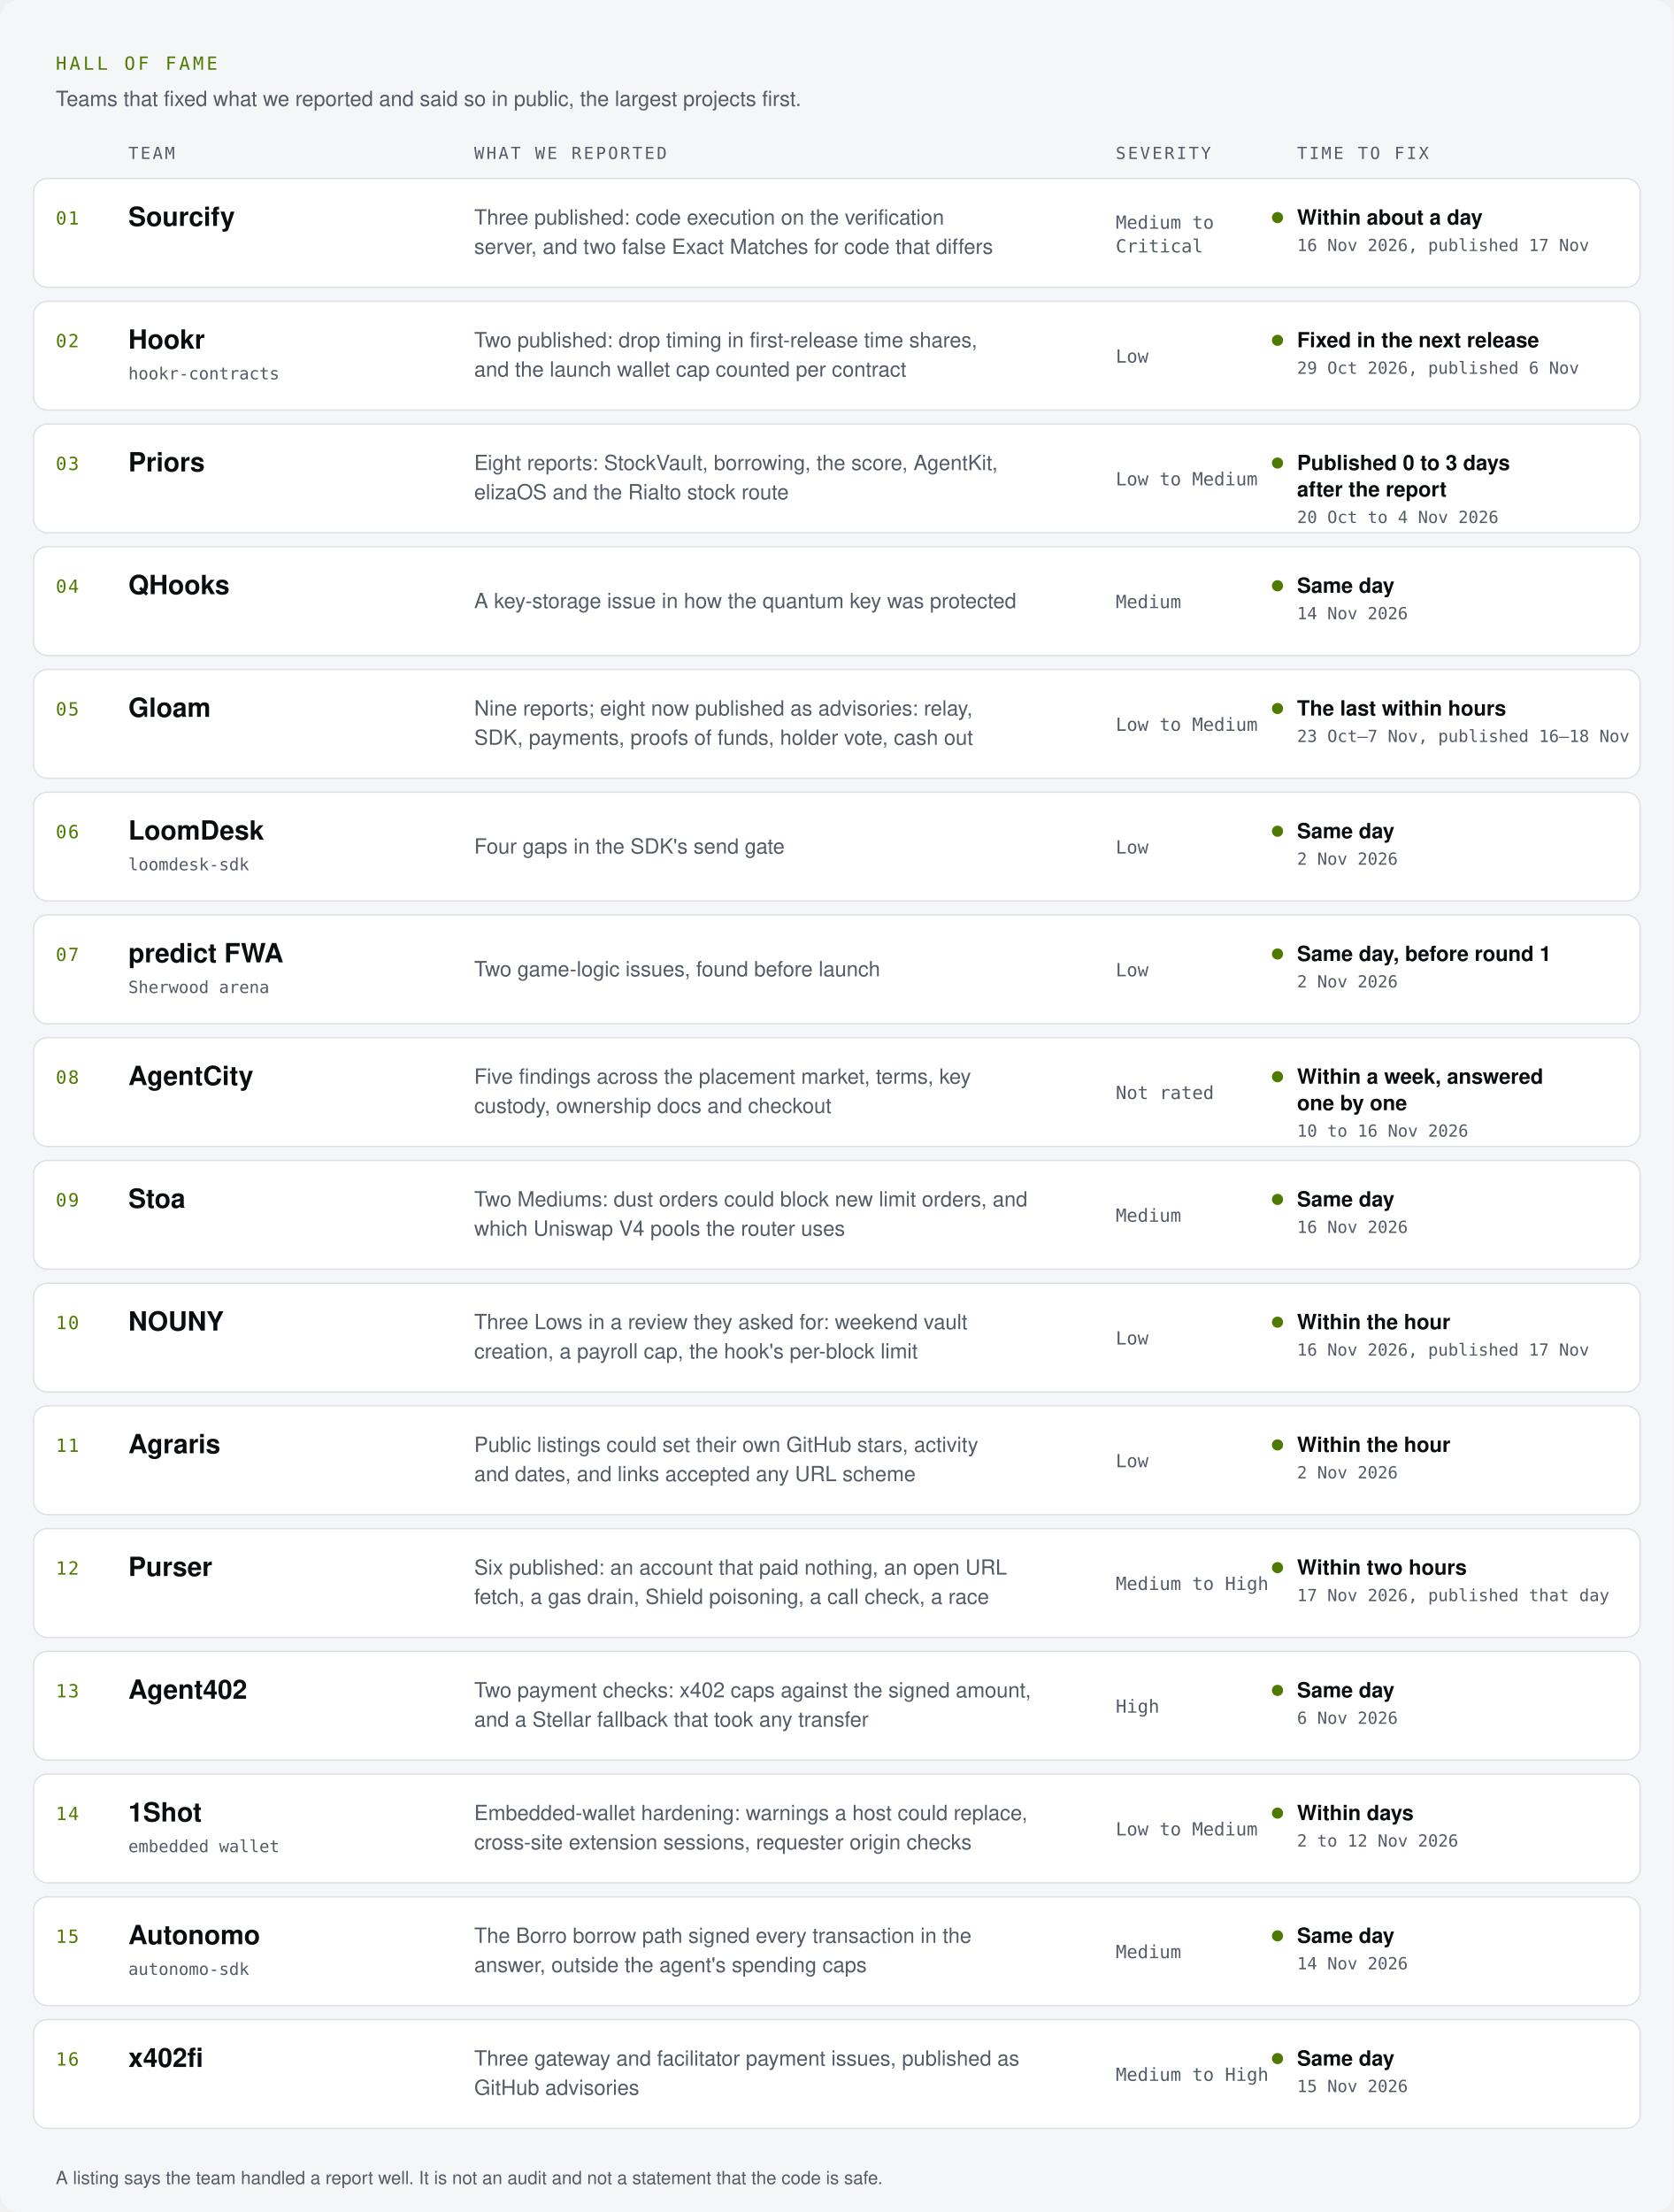
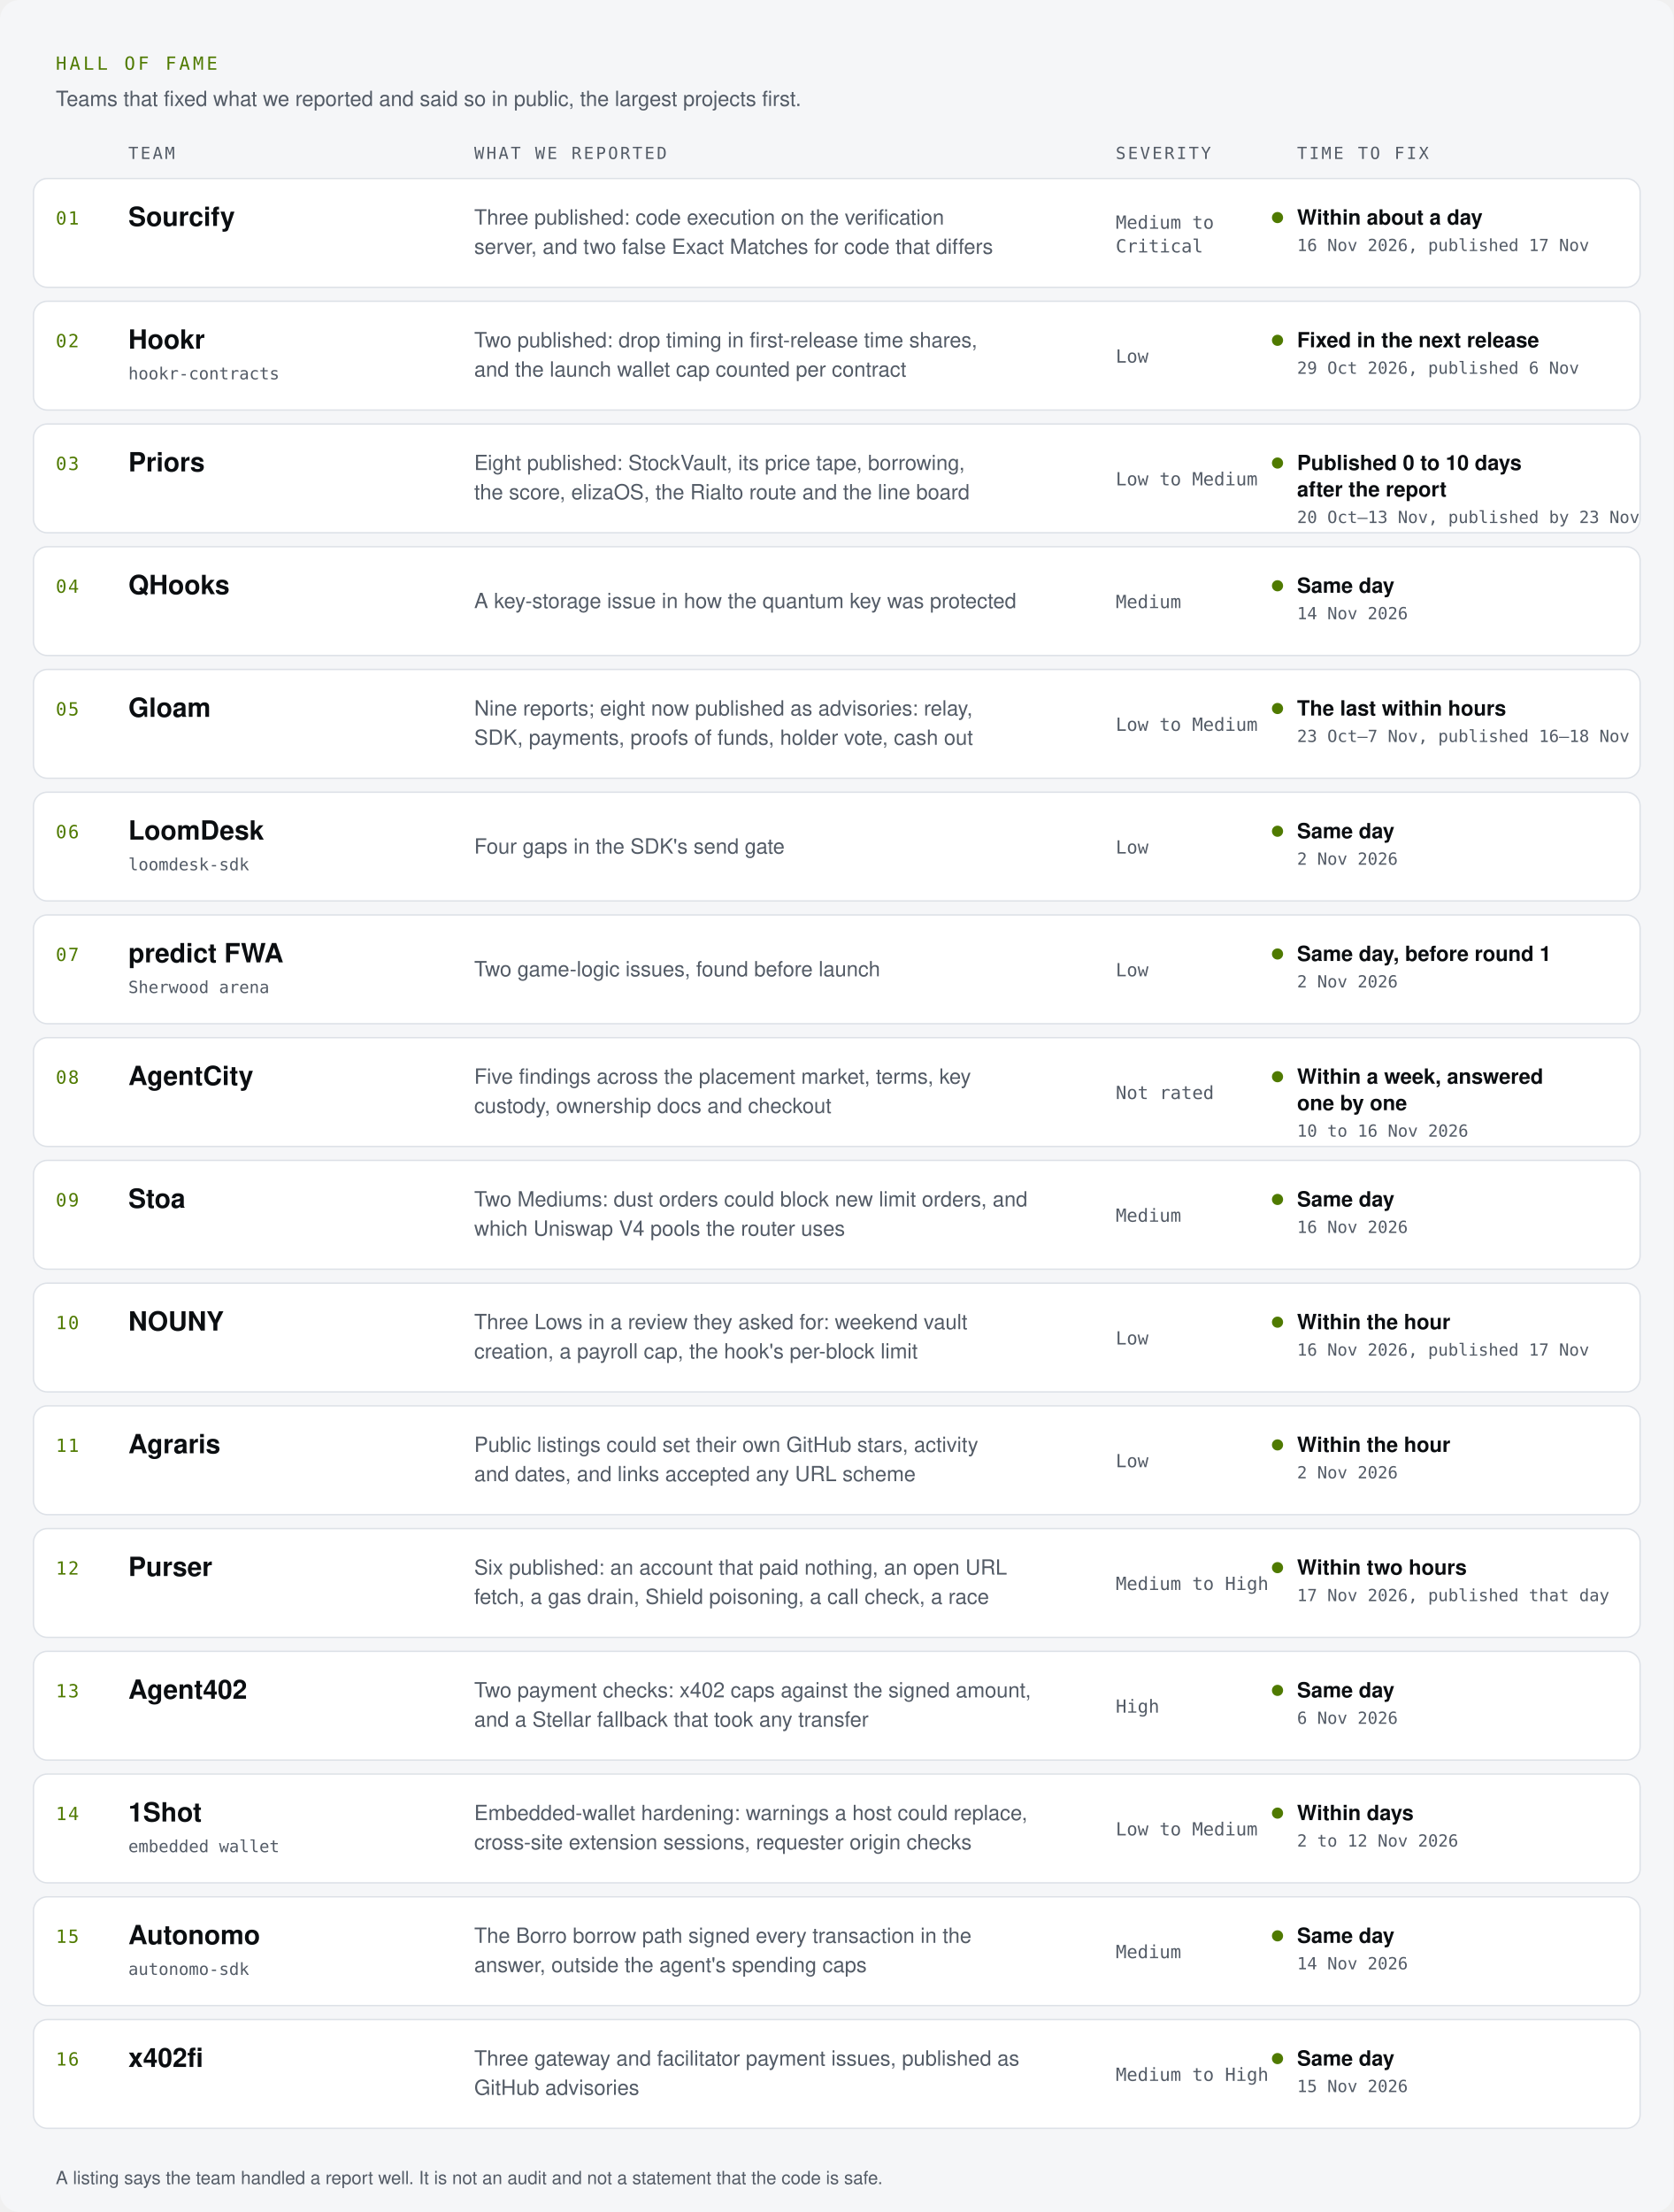
- <svg xmlns="http://www.w3.org/2000/svg" width="1200" height="1586" viewBox="0 0 1200 1586" role="img" aria-label="Hall of fame: Sourcify, within about a day; Hookr, fixed in the next release; Priors, published 0 to 3 days after the report; QHooks, same day; Gloam, the last within hours; LoomDesk, same day; predict FWA, same day, before round 1; AgentCity, within a week, answered one by one; Stoa, same day; NOUNY, within the hour; Agraris, within the hour; Purser, within two hours; Agent402, same day; 1Shot, within days; Autonomo, same day; x402fi, same day">
+ <svg xmlns="http://www.w3.org/2000/svg" width="1200" height="1586" viewBox="0 0 1200 1586" role="img" aria-label="Hall of fame: Sourcify, within about a day; Hookr, fixed in the next release; Priors, published 0 to 10 days after the report; QHooks, same day; Gloam, the last within hours; LoomDesk, same day; predict FWA, same day, before round 1; AgentCity, within a week, answered one by one; Stoa, same day; NOUNY, within the hour; Agraris, within the hour; Purser, within two hours; Agent402, same day; 1Shot, within days; Autonomo, same day; x402fi, same day">
  <style>.p{animation:pulse 3.5s ease-in-out infinite}@keyframes pulse{50%{opacity:.35}}@media (prefers-reduced-motion: reduce){*{animation:none!important}}</style>
  <rect width="1200" height="1586" rx="14" fill="#F5F6F8" />
  <text x="40" y="50" font-family="ui-monospace,SFMono-Regular,'SF Mono',Menlo,Consolas,monospace" font-size="13" letter-spacing="2" fill="#4F7A00">HALL OF FAME</text>
  <text x="40" y="76" font-family="-apple-system,BlinkMacSystemFont,'Segoe UI',Helvetica,Arial,sans-serif" font-size="15" fill="#535B66">Teams that fixed what we reported and said so in public, the largest projects first.</text>
  <text x="92" y="114" font-family="ui-monospace,SFMono-Regular,'SF Mono',Menlo,Consolas,monospace" font-size="12" letter-spacing="1.5" fill="#535B66">TEAM</text>
  <text x="340" y="114" font-family="ui-monospace,SFMono-Regular,'SF Mono',Menlo,Consolas,monospace" font-size="12" letter-spacing="1.5" fill="#535B66">WHAT WE REPORTED</text>
  <text x="800" y="114" font-family="ui-monospace,SFMono-Regular,'SF Mono',Menlo,Consolas,monospace" font-size="12" letter-spacing="1.5" fill="#535B66">SEVERITY</text>
  <text x="930" y="114" font-family="ui-monospace,SFMono-Regular,'SF Mono',Menlo,Consolas,monospace" font-size="12" letter-spacing="1.5" fill="#535B66">TIME TO FIX</text>
  <g>
    <rect x="24" y="128" width="1152" height="78" rx="10" fill="#FFFFFF" stroke="#DDE1E7" />
    <text x="40" y="161" font-family="ui-monospace,SFMono-Regular,'SF Mono',Menlo,Consolas,monospace" font-size="13" letter-spacing="1" fill="#4F7A00">01</text>
    <text x="92" y="162" font-family="-apple-system,BlinkMacSystemFont,'Segoe UI',Helvetica,Arial,sans-serif" font-size="19" font-weight="700" fill="#0B0E11">Sourcify</text>
    <text x="340" y="161" text-anchor="start" font-family="-apple-system,BlinkMacSystemFont,'Segoe UI',Helvetica,Arial,sans-serif" font-size="15" font-weight="400" fill="#535B66">Three published: code execution on the verification</text>
    <text x="340" y="182" text-anchor="start" font-family="-apple-system,BlinkMacSystemFont,'Segoe UI',Helvetica,Arial,sans-serif" font-size="15" font-weight="400" fill="#535B66">server, and two false Exact Matches for code that differs</text>
    <text x="800" y="164" text-anchor="start" font-family="ui-monospace,SFMono-Regular,'SF Mono',Menlo,Consolas,monospace" font-size="13" font-weight="400" fill="#535B66">Medium to</text>
    <text x="800" y="181" text-anchor="start" font-family="ui-monospace,SFMono-Regular,'SF Mono',Menlo,Consolas,monospace" font-size="13" font-weight="400" fill="#535B66">Critical</text>
    <circle class="p" style="animation-delay:-0.0s" cx="916" cy="156" r="4" fill="#4F7A00" />
    <text x="930" y="161" text-anchor="start" font-family="-apple-system,BlinkMacSystemFont,'Segoe UI',Helvetica,Arial,sans-serif" font-size="15" font-weight="600" fill="#0B0E11">Within about a day</text>
    <text x="930" y="180" font-family="ui-monospace,SFMono-Regular,'SF Mono',Menlo,Consolas,monospace" font-size="12" fill="#535B66">16 Nov 2026, published 17 Nov</text>
  </g>
  <g>
    <rect x="24" y="216" width="1152" height="78" rx="10" fill="#FFFFFF" stroke="#DDE1E7" />
    <text x="40" y="249" font-family="ui-monospace,SFMono-Regular,'SF Mono',Menlo,Consolas,monospace" font-size="13" letter-spacing="1" fill="#4F7A00">02</text>
    <text x="92" y="250" font-family="-apple-system,BlinkMacSystemFont,'Segoe UI',Helvetica,Arial,sans-serif" font-size="19" font-weight="700" fill="#0B0E11">Hookr</text>
    <text x="92" y="272" font-family="ui-monospace,SFMono-Regular,'SF Mono',Menlo,Consolas,monospace" font-size="12" fill="#535B66">hookr-contracts</text>
    <text x="340" y="249" text-anchor="start" font-family="-apple-system,BlinkMacSystemFont,'Segoe UI',Helvetica,Arial,sans-serif" font-size="15" font-weight="400" fill="#535B66">Two published: drop timing in first-release time shares,</text>
    <text x="340" y="270" text-anchor="start" font-family="-apple-system,BlinkMacSystemFont,'Segoe UI',Helvetica,Arial,sans-serif" font-size="15" font-weight="400" fill="#535B66">and the launch wallet cap counted per contract</text>
    <text x="800" y="260" text-anchor="start" font-family="ui-monospace,SFMono-Regular,'SF Mono',Menlo,Consolas,monospace" font-size="13" font-weight="400" fill="#535B66">Low</text>
    <circle class="p" style="animation-delay:-0.7s" cx="916" cy="244" r="4" fill="#4F7A00" />
    <text x="930" y="249" text-anchor="start" font-family="-apple-system,BlinkMacSystemFont,'Segoe UI',Helvetica,Arial,sans-serif" font-size="15" font-weight="600" fill="#0B0E11">Fixed in the next release</text>
    <text x="930" y="268" font-family="ui-monospace,SFMono-Regular,'SF Mono',Menlo,Consolas,monospace" font-size="12" fill="#535B66">29 Oct 2026, published 6 Nov</text>
  </g>
  <g>
    <rect x="24" y="304" width="1152" height="78" rx="10" fill="#FFFFFF" stroke="#DDE1E7" />
    <text x="40" y="337" font-family="ui-monospace,SFMono-Regular,'SF Mono',Menlo,Consolas,monospace" font-size="13" letter-spacing="1" fill="#4F7A00">03</text>
    <text x="92" y="338" font-family="-apple-system,BlinkMacSystemFont,'Segoe UI',Helvetica,Arial,sans-serif" font-size="19" font-weight="700" fill="#0B0E11">Priors</text>
-     <text x="340" y="337" text-anchor="start" font-family="-apple-system,BlinkMacSystemFont,'Segoe UI',Helvetica,Arial,sans-serif" font-size="15" font-weight="400" fill="#535B66">Eight reports: StockVault, borrowing, the score, AgentKit,</text>
-     <text x="340" y="358" text-anchor="start" font-family="-apple-system,BlinkMacSystemFont,'Segoe UI',Helvetica,Arial,sans-serif" font-size="15" font-weight="400" fill="#535B66">elizaOS and the Rialto stock route</text>
+     <text x="340" y="337" text-anchor="start" font-family="-apple-system,BlinkMacSystemFont,'Segoe UI',Helvetica,Arial,sans-serif" font-size="15" font-weight="400" fill="#535B66">Eight published: StockVault, its price tape, borrowing,</text>
+     <text x="340" y="358" text-anchor="start" font-family="-apple-system,BlinkMacSystemFont,'Segoe UI',Helvetica,Arial,sans-serif" font-size="15" font-weight="400" fill="#535B66">the score, elizaOS, the Rialto route and the line board</text>
    <text x="800" y="348" text-anchor="start" font-family="ui-monospace,SFMono-Regular,'SF Mono',Menlo,Consolas,monospace" font-size="13" font-weight="400" fill="#535B66">Low to Medium</text>
    <circle class="p" style="animation-delay:-1.4s" cx="916" cy="332" r="4" fill="#4F7A00" />
-     <text x="930" y="337" text-anchor="start" font-family="-apple-system,BlinkMacSystemFont,'Segoe UI',Helvetica,Arial,sans-serif" font-size="15" font-weight="600" fill="#0B0E11">Published 0 to 3 days</text>
+     <text x="930" y="337" text-anchor="start" font-family="-apple-system,BlinkMacSystemFont,'Segoe UI',Helvetica,Arial,sans-serif" font-size="15" font-weight="600" fill="#0B0E11">Published 0 to 10 days</text>
    <text x="930" y="356" text-anchor="start" font-family="-apple-system,BlinkMacSystemFont,'Segoe UI',Helvetica,Arial,sans-serif" font-size="15" font-weight="600" fill="#0B0E11">after the report</text>
-     <text x="930" y="375" font-family="ui-monospace,SFMono-Regular,'SF Mono',Menlo,Consolas,monospace" font-size="12" fill="#535B66">20 Oct to 4 Nov 2026</text>
+     <text x="930" y="375" font-family="ui-monospace,SFMono-Regular,'SF Mono',Menlo,Consolas,monospace" font-size="12" fill="#535B66">20 Oct–13 Nov, published by 23 Nov</text>
  </g>
  <g>
    <rect x="24" y="392" width="1152" height="78" rx="10" fill="#FFFFFF" stroke="#DDE1E7" />
    <text x="40" y="425" font-family="ui-monospace,SFMono-Regular,'SF Mono',Menlo,Consolas,monospace" font-size="13" letter-spacing="1" fill="#4F7A00">04</text>
    <text x="92" y="426" font-family="-apple-system,BlinkMacSystemFont,'Segoe UI',Helvetica,Arial,sans-serif" font-size="19" font-weight="700" fill="#0B0E11">QHooks</text>
    <text x="340" y="436" text-anchor="start" font-family="-apple-system,BlinkMacSystemFont,'Segoe UI',Helvetica,Arial,sans-serif" font-size="15" font-weight="400" fill="#535B66">A key-storage issue in how the quantum key was protected</text>
    <text x="800" y="436" text-anchor="start" font-family="ui-monospace,SFMono-Regular,'SF Mono',Menlo,Consolas,monospace" font-size="13" font-weight="400" fill="#535B66">Medium</text>
    <circle class="p" style="animation-delay:-2.1s" cx="916" cy="420" r="4" fill="#4F7A00" />
    <text x="930" y="425" text-anchor="start" font-family="-apple-system,BlinkMacSystemFont,'Segoe UI',Helvetica,Arial,sans-serif" font-size="15" font-weight="600" fill="#0B0E11">Same day</text>
    <text x="930" y="444" font-family="ui-monospace,SFMono-Regular,'SF Mono',Menlo,Consolas,monospace" font-size="12" fill="#535B66">14 Nov 2026</text>
  </g>
  <g>
    <rect x="24" y="480" width="1152" height="78" rx="10" fill="#FFFFFF" stroke="#DDE1E7" />
    <text x="40" y="513" font-family="ui-monospace,SFMono-Regular,'SF Mono',Menlo,Consolas,monospace" font-size="13" letter-spacing="1" fill="#4F7A00">05</text>
    <text x="92" y="514" font-family="-apple-system,BlinkMacSystemFont,'Segoe UI',Helvetica,Arial,sans-serif" font-size="19" font-weight="700" fill="#0B0E11">Gloam</text>
    <text x="340" y="513" text-anchor="start" font-family="-apple-system,BlinkMacSystemFont,'Segoe UI',Helvetica,Arial,sans-serif" font-size="15" font-weight="400" fill="#535B66">Nine reports; eight now published as advisories: relay,</text>
    <text x="340" y="534" text-anchor="start" font-family="-apple-system,BlinkMacSystemFont,'Segoe UI',Helvetica,Arial,sans-serif" font-size="15" font-weight="400" fill="#535B66">SDK, payments, proofs of funds, holder vote, cash out</text>
    <text x="800" y="524" text-anchor="start" font-family="ui-monospace,SFMono-Regular,'SF Mono',Menlo,Consolas,monospace" font-size="13" font-weight="400" fill="#535B66">Low to Medium</text>
    <circle class="p" style="animation-delay:-2.8s" cx="916" cy="508" r="4" fill="#4F7A00" />
    <text x="930" y="513" text-anchor="start" font-family="-apple-system,BlinkMacSystemFont,'Segoe UI',Helvetica,Arial,sans-serif" font-size="15" font-weight="600" fill="#0B0E11">The last within hours</text>
    <text x="930" y="532" font-family="ui-monospace,SFMono-Regular,'SF Mono',Menlo,Consolas,monospace" font-size="12" fill="#535B66">23 Oct–7 Nov, published 16–18 Nov</text>
  </g>
  <g>
    <rect x="24" y="568" width="1152" height="78" rx="10" fill="#FFFFFF" stroke="#DDE1E7" />
    <text x="40" y="601" font-family="ui-monospace,SFMono-Regular,'SF Mono',Menlo,Consolas,monospace" font-size="13" letter-spacing="1" fill="#4F7A00">06</text>
    <text x="92" y="602" font-family="-apple-system,BlinkMacSystemFont,'Segoe UI',Helvetica,Arial,sans-serif" font-size="19" font-weight="700" fill="#0B0E11">LoomDesk</text>
    <text x="92" y="624" font-family="ui-monospace,SFMono-Regular,'SF Mono',Menlo,Consolas,monospace" font-size="12" fill="#535B66">loomdesk-sdk</text>
    <text x="340" y="612" text-anchor="start" font-family="-apple-system,BlinkMacSystemFont,'Segoe UI',Helvetica,Arial,sans-serif" font-size="15" font-weight="400" fill="#535B66">Four gaps in the SDK's send gate</text>
    <text x="800" y="612" text-anchor="start" font-family="ui-monospace,SFMono-Regular,'SF Mono',Menlo,Consolas,monospace" font-size="13" font-weight="400" fill="#535B66">Low</text>
    <circle class="p" style="animation-delay:-3.5s" cx="916" cy="596" r="4" fill="#4F7A00" />
    <text x="930" y="601" text-anchor="start" font-family="-apple-system,BlinkMacSystemFont,'Segoe UI',Helvetica,Arial,sans-serif" font-size="15" font-weight="600" fill="#0B0E11">Same day</text>
    <text x="930" y="620" font-family="ui-monospace,SFMono-Regular,'SF Mono',Menlo,Consolas,monospace" font-size="12" fill="#535B66">2 Nov 2026</text>
  </g>
  <g>
    <rect x="24" y="656" width="1152" height="78" rx="10" fill="#FFFFFF" stroke="#DDE1E7" />
    <text x="40" y="689" font-family="ui-monospace,SFMono-Regular,'SF Mono',Menlo,Consolas,monospace" font-size="13" letter-spacing="1" fill="#4F7A00">07</text>
    <text x="92" y="690" font-family="-apple-system,BlinkMacSystemFont,'Segoe UI',Helvetica,Arial,sans-serif" font-size="19" font-weight="700" fill="#0B0E11">predict FWA</text>
    <text x="92" y="712" font-family="ui-monospace,SFMono-Regular,'SF Mono',Menlo,Consolas,monospace" font-size="12" fill="#535B66">Sherwood arena</text>
    <text x="340" y="700" text-anchor="start" font-family="-apple-system,BlinkMacSystemFont,'Segoe UI',Helvetica,Arial,sans-serif" font-size="15" font-weight="400" fill="#535B66">Two game-logic issues, found before launch</text>
    <text x="800" y="700" text-anchor="start" font-family="ui-monospace,SFMono-Regular,'SF Mono',Menlo,Consolas,monospace" font-size="13" font-weight="400" fill="#535B66">Low</text>
    <circle class="p" style="animation-delay:-4.2s" cx="916" cy="684" r="4" fill="#4F7A00" />
    <text x="930" y="689" text-anchor="start" font-family="-apple-system,BlinkMacSystemFont,'Segoe UI',Helvetica,Arial,sans-serif" font-size="15" font-weight="600" fill="#0B0E11">Same day, before round 1</text>
    <text x="930" y="708" font-family="ui-monospace,SFMono-Regular,'SF Mono',Menlo,Consolas,monospace" font-size="12" fill="#535B66">2 Nov 2026</text>
  </g>
  <g>
    <rect x="24" y="744" width="1152" height="78" rx="10" fill="#FFFFFF" stroke="#DDE1E7" />
    <text x="40" y="777" font-family="ui-monospace,SFMono-Regular,'SF Mono',Menlo,Consolas,monospace" font-size="13" letter-spacing="1" fill="#4F7A00">08</text>
    <text x="92" y="778" font-family="-apple-system,BlinkMacSystemFont,'Segoe UI',Helvetica,Arial,sans-serif" font-size="19" font-weight="700" fill="#0B0E11">AgentCity</text>
    <text x="340" y="777" text-anchor="start" font-family="-apple-system,BlinkMacSystemFont,'Segoe UI',Helvetica,Arial,sans-serif" font-size="15" font-weight="400" fill="#535B66">Five findings across the placement market, terms, key</text>
    <text x="340" y="798" text-anchor="start" font-family="-apple-system,BlinkMacSystemFont,'Segoe UI',Helvetica,Arial,sans-serif" font-size="15" font-weight="400" fill="#535B66">custody, ownership docs and checkout</text>
    <text x="800" y="788" text-anchor="start" font-family="ui-monospace,SFMono-Regular,'SF Mono',Menlo,Consolas,monospace" font-size="13" font-weight="400" fill="#535B66">Not rated</text>
    <circle class="p" style="animation-delay:-4.9s" cx="916" cy="772" r="4" fill="#4F7A00" />
    <text x="930" y="777" text-anchor="start" font-family="-apple-system,BlinkMacSystemFont,'Segoe UI',Helvetica,Arial,sans-serif" font-size="15" font-weight="600" fill="#0B0E11">Within a week, answered</text>
    <text x="930" y="796" text-anchor="start" font-family="-apple-system,BlinkMacSystemFont,'Segoe UI',Helvetica,Arial,sans-serif" font-size="15" font-weight="600" fill="#0B0E11">one by one</text>
    <text x="930" y="815" font-family="ui-monospace,SFMono-Regular,'SF Mono',Menlo,Consolas,monospace" font-size="12" fill="#535B66">10 to 16 Nov 2026</text>
  </g>
  <g>
    <rect x="24" y="832" width="1152" height="78" rx="10" fill="#FFFFFF" stroke="#DDE1E7" />
    <text x="40" y="865" font-family="ui-monospace,SFMono-Regular,'SF Mono',Menlo,Consolas,monospace" font-size="13" letter-spacing="1" fill="#4F7A00">09</text>
    <text x="92" y="866" font-family="-apple-system,BlinkMacSystemFont,'Segoe UI',Helvetica,Arial,sans-serif" font-size="19" font-weight="700" fill="#0B0E11">Stoa</text>
    <text x="340" y="865" text-anchor="start" font-family="-apple-system,BlinkMacSystemFont,'Segoe UI',Helvetica,Arial,sans-serif" font-size="15" font-weight="400" fill="#535B66">Two Mediums: dust orders could block new limit orders, and</text>
    <text x="340" y="886" text-anchor="start" font-family="-apple-system,BlinkMacSystemFont,'Segoe UI',Helvetica,Arial,sans-serif" font-size="15" font-weight="400" fill="#535B66">which Uniswap V4 pools the router uses</text>
    <text x="800" y="876" text-anchor="start" font-family="ui-monospace,SFMono-Regular,'SF Mono',Menlo,Consolas,monospace" font-size="13" font-weight="400" fill="#535B66">Medium</text>
    <circle class="p" style="animation-delay:-5.6s" cx="916" cy="860" r="4" fill="#4F7A00" />
    <text x="930" y="865" text-anchor="start" font-family="-apple-system,BlinkMacSystemFont,'Segoe UI',Helvetica,Arial,sans-serif" font-size="15" font-weight="600" fill="#0B0E11">Same day</text>
    <text x="930" y="884" font-family="ui-monospace,SFMono-Regular,'SF Mono',Menlo,Consolas,monospace" font-size="12" fill="#535B66">16 Nov 2026</text>
  </g>
  <g>
    <rect x="24" y="920" width="1152" height="78" rx="10" fill="#FFFFFF" stroke="#DDE1E7" />
    <text x="40" y="953" font-family="ui-monospace,SFMono-Regular,'SF Mono',Menlo,Consolas,monospace" font-size="13" letter-spacing="1" fill="#4F7A00">10</text>
    <text x="92" y="954" font-family="-apple-system,BlinkMacSystemFont,'Segoe UI',Helvetica,Arial,sans-serif" font-size="19" font-weight="700" fill="#0B0E11">NOUNY</text>
    <text x="340" y="953" text-anchor="start" font-family="-apple-system,BlinkMacSystemFont,'Segoe UI',Helvetica,Arial,sans-serif" font-size="15" font-weight="400" fill="#535B66">Three Lows in a review they asked for: weekend vault</text>
    <text x="340" y="974" text-anchor="start" font-family="-apple-system,BlinkMacSystemFont,'Segoe UI',Helvetica,Arial,sans-serif" font-size="15" font-weight="400" fill="#535B66">creation, a payroll cap, the hook's per-block limit</text>
    <text x="800" y="964" text-anchor="start" font-family="ui-monospace,SFMono-Regular,'SF Mono',Menlo,Consolas,monospace" font-size="13" font-weight="400" fill="#535B66">Low</text>
    <circle class="p" style="animation-delay:-6.3s" cx="916" cy="948" r="4" fill="#4F7A00" />
    <text x="930" y="953" text-anchor="start" font-family="-apple-system,BlinkMacSystemFont,'Segoe UI',Helvetica,Arial,sans-serif" font-size="15" font-weight="600" fill="#0B0E11">Within the hour</text>
    <text x="930" y="972" font-family="ui-monospace,SFMono-Regular,'SF Mono',Menlo,Consolas,monospace" font-size="12" fill="#535B66">16 Nov 2026, published 17 Nov</text>
  </g>
  <g>
    <rect x="24" y="1008" width="1152" height="78" rx="10" fill="#FFFFFF" stroke="#DDE1E7" />
    <text x="40" y="1041" font-family="ui-monospace,SFMono-Regular,'SF Mono',Menlo,Consolas,monospace" font-size="13" letter-spacing="1" fill="#4F7A00">11</text>
    <text x="92" y="1042" font-family="-apple-system,BlinkMacSystemFont,'Segoe UI',Helvetica,Arial,sans-serif" font-size="19" font-weight="700" fill="#0B0E11">Agraris</text>
    <text x="340" y="1041" text-anchor="start" font-family="-apple-system,BlinkMacSystemFont,'Segoe UI',Helvetica,Arial,sans-serif" font-size="15" font-weight="400" fill="#535B66">Public listings could set their own GitHub stars, activity</text>
    <text x="340" y="1062" text-anchor="start" font-family="-apple-system,BlinkMacSystemFont,'Segoe UI',Helvetica,Arial,sans-serif" font-size="15" font-weight="400" fill="#535B66">and dates, and links accepted any URL scheme</text>
    <text x="800" y="1052" text-anchor="start" font-family="ui-monospace,SFMono-Regular,'SF Mono',Menlo,Consolas,monospace" font-size="13" font-weight="400" fill="#535B66">Low</text>
    <circle class="p" style="animation-delay:-7.0s" cx="916" cy="1036" r="4" fill="#4F7A00" />
    <text x="930" y="1041" text-anchor="start" font-family="-apple-system,BlinkMacSystemFont,'Segoe UI',Helvetica,Arial,sans-serif" font-size="15" font-weight="600" fill="#0B0E11">Within the hour</text>
    <text x="930" y="1060" font-family="ui-monospace,SFMono-Regular,'SF Mono',Menlo,Consolas,monospace" font-size="12" fill="#535B66">2 Nov 2026</text>
  </g>
  <g>
    <rect x="24" y="1096" width="1152" height="78" rx="10" fill="#FFFFFF" stroke="#DDE1E7" />
    <text x="40" y="1129" font-family="ui-monospace,SFMono-Regular,'SF Mono',Menlo,Consolas,monospace" font-size="13" letter-spacing="1" fill="#4F7A00">12</text>
    <text x="92" y="1130" font-family="-apple-system,BlinkMacSystemFont,'Segoe UI',Helvetica,Arial,sans-serif" font-size="19" font-weight="700" fill="#0B0E11">Purser</text>
    <text x="340" y="1129" text-anchor="start" font-family="-apple-system,BlinkMacSystemFont,'Segoe UI',Helvetica,Arial,sans-serif" font-size="15" font-weight="400" fill="#535B66">Six published: an account that paid nothing, an open URL</text>
    <text x="340" y="1150" text-anchor="start" font-family="-apple-system,BlinkMacSystemFont,'Segoe UI',Helvetica,Arial,sans-serif" font-size="15" font-weight="400" fill="#535B66">fetch, a gas drain, Shield poisoning, a call check, a race</text>
    <text x="800" y="1140" text-anchor="start" font-family="ui-monospace,SFMono-Regular,'SF Mono',Menlo,Consolas,monospace" font-size="13" font-weight="400" fill="#535B66">Medium to High</text>
    <circle class="p" style="animation-delay:-7.7s" cx="916" cy="1124" r="4" fill="#4F7A00" />
    <text x="930" y="1129" text-anchor="start" font-family="-apple-system,BlinkMacSystemFont,'Segoe UI',Helvetica,Arial,sans-serif" font-size="15" font-weight="600" fill="#0B0E11">Within two hours</text>
    <text x="930" y="1148" font-family="ui-monospace,SFMono-Regular,'SF Mono',Menlo,Consolas,monospace" font-size="12" fill="#535B66">17 Nov 2026, published that day</text>
  </g>
  <g>
    <rect x="24" y="1184" width="1152" height="78" rx="10" fill="#FFFFFF" stroke="#DDE1E7" />
    <text x="40" y="1217" font-family="ui-monospace,SFMono-Regular,'SF Mono',Menlo,Consolas,monospace" font-size="13" letter-spacing="1" fill="#4F7A00">13</text>
    <text x="92" y="1218" font-family="-apple-system,BlinkMacSystemFont,'Segoe UI',Helvetica,Arial,sans-serif" font-size="19" font-weight="700" fill="#0B0E11">Agent402</text>
    <text x="340" y="1217" text-anchor="start" font-family="-apple-system,BlinkMacSystemFont,'Segoe UI',Helvetica,Arial,sans-serif" font-size="15" font-weight="400" fill="#535B66">Two payment checks: x402 caps against the signed amount,</text>
    <text x="340" y="1238" text-anchor="start" font-family="-apple-system,BlinkMacSystemFont,'Segoe UI',Helvetica,Arial,sans-serif" font-size="15" font-weight="400" fill="#535B66">and a Stellar fallback that took any transfer</text>
    <text x="800" y="1228" text-anchor="start" font-family="ui-monospace,SFMono-Regular,'SF Mono',Menlo,Consolas,monospace" font-size="13" font-weight="400" fill="#535B66">High</text>
    <circle class="p" style="animation-delay:-8.4s" cx="916" cy="1212" r="4" fill="#4F7A00" />
    <text x="930" y="1217" text-anchor="start" font-family="-apple-system,BlinkMacSystemFont,'Segoe UI',Helvetica,Arial,sans-serif" font-size="15" font-weight="600" fill="#0B0E11">Same day</text>
    <text x="930" y="1236" font-family="ui-monospace,SFMono-Regular,'SF Mono',Menlo,Consolas,monospace" font-size="12" fill="#535B66">6 Nov 2026</text>
  </g>
  <g>
    <rect x="24" y="1272" width="1152" height="78" rx="10" fill="#FFFFFF" stroke="#DDE1E7" />
    <text x="40" y="1305" font-family="ui-monospace,SFMono-Regular,'SF Mono',Menlo,Consolas,monospace" font-size="13" letter-spacing="1" fill="#4F7A00">14</text>
    <text x="92" y="1306" font-family="-apple-system,BlinkMacSystemFont,'Segoe UI',Helvetica,Arial,sans-serif" font-size="19" font-weight="700" fill="#0B0E11">1Shot</text>
    <text x="92" y="1328" font-family="ui-monospace,SFMono-Regular,'SF Mono',Menlo,Consolas,monospace" font-size="12" fill="#535B66">embedded wallet</text>
    <text x="340" y="1305" text-anchor="start" font-family="-apple-system,BlinkMacSystemFont,'Segoe UI',Helvetica,Arial,sans-serif" font-size="15" font-weight="400" fill="#535B66">Embedded-wallet hardening: warnings a host could replace,</text>
    <text x="340" y="1326" text-anchor="start" font-family="-apple-system,BlinkMacSystemFont,'Segoe UI',Helvetica,Arial,sans-serif" font-size="15" font-weight="400" fill="#535B66">cross-site extension sessions, requester origin checks</text>
    <text x="800" y="1316" text-anchor="start" font-family="ui-monospace,SFMono-Regular,'SF Mono',Menlo,Consolas,monospace" font-size="13" font-weight="400" fill="#535B66">Low to Medium</text>
    <circle class="p" style="animation-delay:-9.1s" cx="916" cy="1300" r="4" fill="#4F7A00" />
    <text x="930" y="1305" text-anchor="start" font-family="-apple-system,BlinkMacSystemFont,'Segoe UI',Helvetica,Arial,sans-serif" font-size="15" font-weight="600" fill="#0B0E11">Within days</text>
    <text x="930" y="1324" font-family="ui-monospace,SFMono-Regular,'SF Mono',Menlo,Consolas,monospace" font-size="12" fill="#535B66">2 to 12 Nov 2026</text>
  </g>
  <g>
    <rect x="24" y="1360" width="1152" height="78" rx="10" fill="#FFFFFF" stroke="#DDE1E7" />
    <text x="40" y="1393" font-family="ui-monospace,SFMono-Regular,'SF Mono',Menlo,Consolas,monospace" font-size="13" letter-spacing="1" fill="#4F7A00">15</text>
    <text x="92" y="1394" font-family="-apple-system,BlinkMacSystemFont,'Segoe UI',Helvetica,Arial,sans-serif" font-size="19" font-weight="700" fill="#0B0E11">Autonomo</text>
    <text x="92" y="1416" font-family="ui-monospace,SFMono-Regular,'SF Mono',Menlo,Consolas,monospace" font-size="12" fill="#535B66">autonomo-sdk</text>
    <text x="340" y="1393" text-anchor="start" font-family="-apple-system,BlinkMacSystemFont,'Segoe UI',Helvetica,Arial,sans-serif" font-size="15" font-weight="400" fill="#535B66">The Borro borrow path signed every transaction in the</text>
    <text x="340" y="1414" text-anchor="start" font-family="-apple-system,BlinkMacSystemFont,'Segoe UI',Helvetica,Arial,sans-serif" font-size="15" font-weight="400" fill="#535B66">answer, outside the agent's spending caps</text>
    <text x="800" y="1404" text-anchor="start" font-family="ui-monospace,SFMono-Regular,'SF Mono',Menlo,Consolas,monospace" font-size="13" font-weight="400" fill="#535B66">Medium</text>
    <circle class="p" style="animation-delay:-9.8s" cx="916" cy="1388" r="4" fill="#4F7A00" />
    <text x="930" y="1393" text-anchor="start" font-family="-apple-system,BlinkMacSystemFont,'Segoe UI',Helvetica,Arial,sans-serif" font-size="15" font-weight="600" fill="#0B0E11">Same day</text>
    <text x="930" y="1412" font-family="ui-monospace,SFMono-Regular,'SF Mono',Menlo,Consolas,monospace" font-size="12" fill="#535B66">14 Nov 2026</text>
  </g>
  <g>
    <rect x="24" y="1448" width="1152" height="78" rx="10" fill="#FFFFFF" stroke="#DDE1E7" />
    <text x="40" y="1481" font-family="ui-monospace,SFMono-Regular,'SF Mono',Menlo,Consolas,monospace" font-size="13" letter-spacing="1" fill="#4F7A00">16</text>
    <text x="92" y="1482" font-family="-apple-system,BlinkMacSystemFont,'Segoe UI',Helvetica,Arial,sans-serif" font-size="19" font-weight="700" fill="#0B0E11">x402fi</text>
    <text x="340" y="1481" text-anchor="start" font-family="-apple-system,BlinkMacSystemFont,'Segoe UI',Helvetica,Arial,sans-serif" font-size="15" font-weight="400" fill="#535B66">Three gateway and facilitator payment issues, published as</text>
    <text x="340" y="1502" text-anchor="start" font-family="-apple-system,BlinkMacSystemFont,'Segoe UI',Helvetica,Arial,sans-serif" font-size="15" font-weight="400" fill="#535B66">GitHub advisories</text>
    <text x="800" y="1492" text-anchor="start" font-family="ui-monospace,SFMono-Regular,'SF Mono',Menlo,Consolas,monospace" font-size="13" font-weight="400" fill="#535B66">Medium to High</text>
    <circle class="p" style="animation-delay:-10.5s" cx="916" cy="1476" r="4" fill="#4F7A00" />
    <text x="930" y="1481" text-anchor="start" font-family="-apple-system,BlinkMacSystemFont,'Segoe UI',Helvetica,Arial,sans-serif" font-size="15" font-weight="600" fill="#0B0E11">Same day</text>
    <text x="930" y="1500" font-family="ui-monospace,SFMono-Regular,'SF Mono',Menlo,Consolas,monospace" font-size="12" fill="#535B66">15 Nov 2026</text>
  </g>
  <text x="40" y="1566" font-family="-apple-system,BlinkMacSystemFont,'Segoe UI',Helvetica,Arial,sans-serif" font-size="13" fill="#535B66">A listing says the team handled a report well. It is not an audit and not a statement that the code is safe.</text>
</svg>
